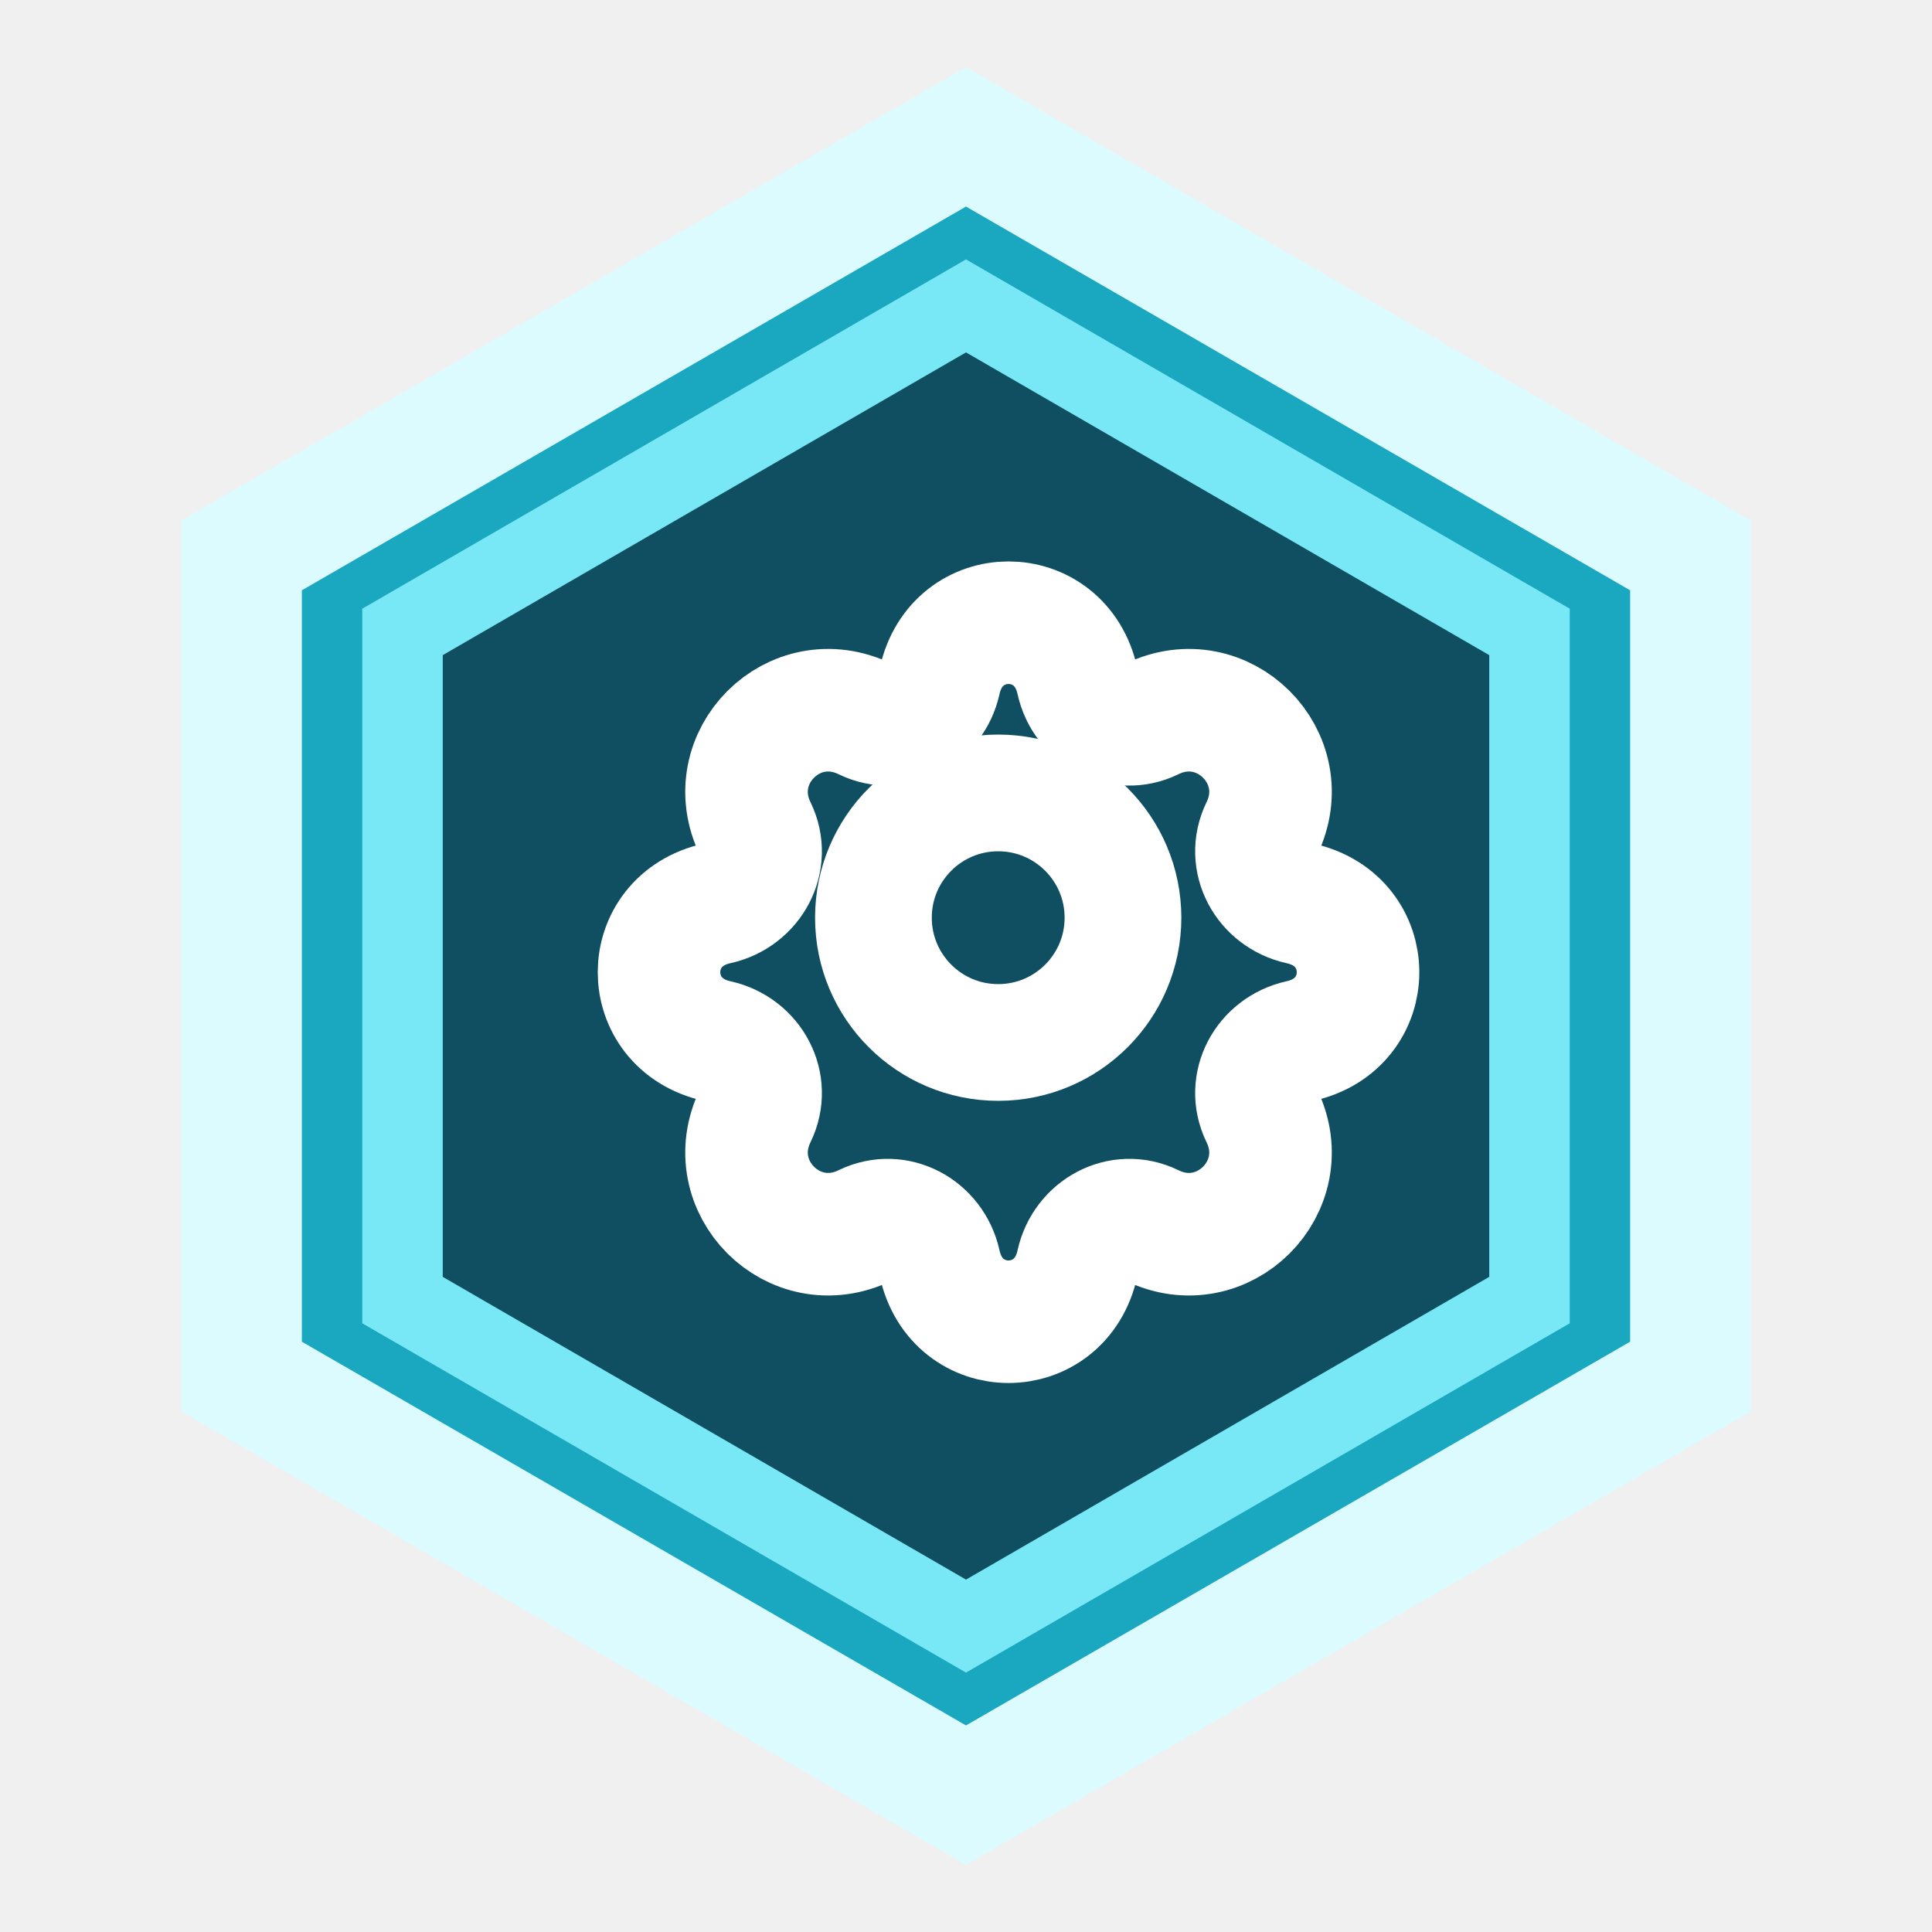
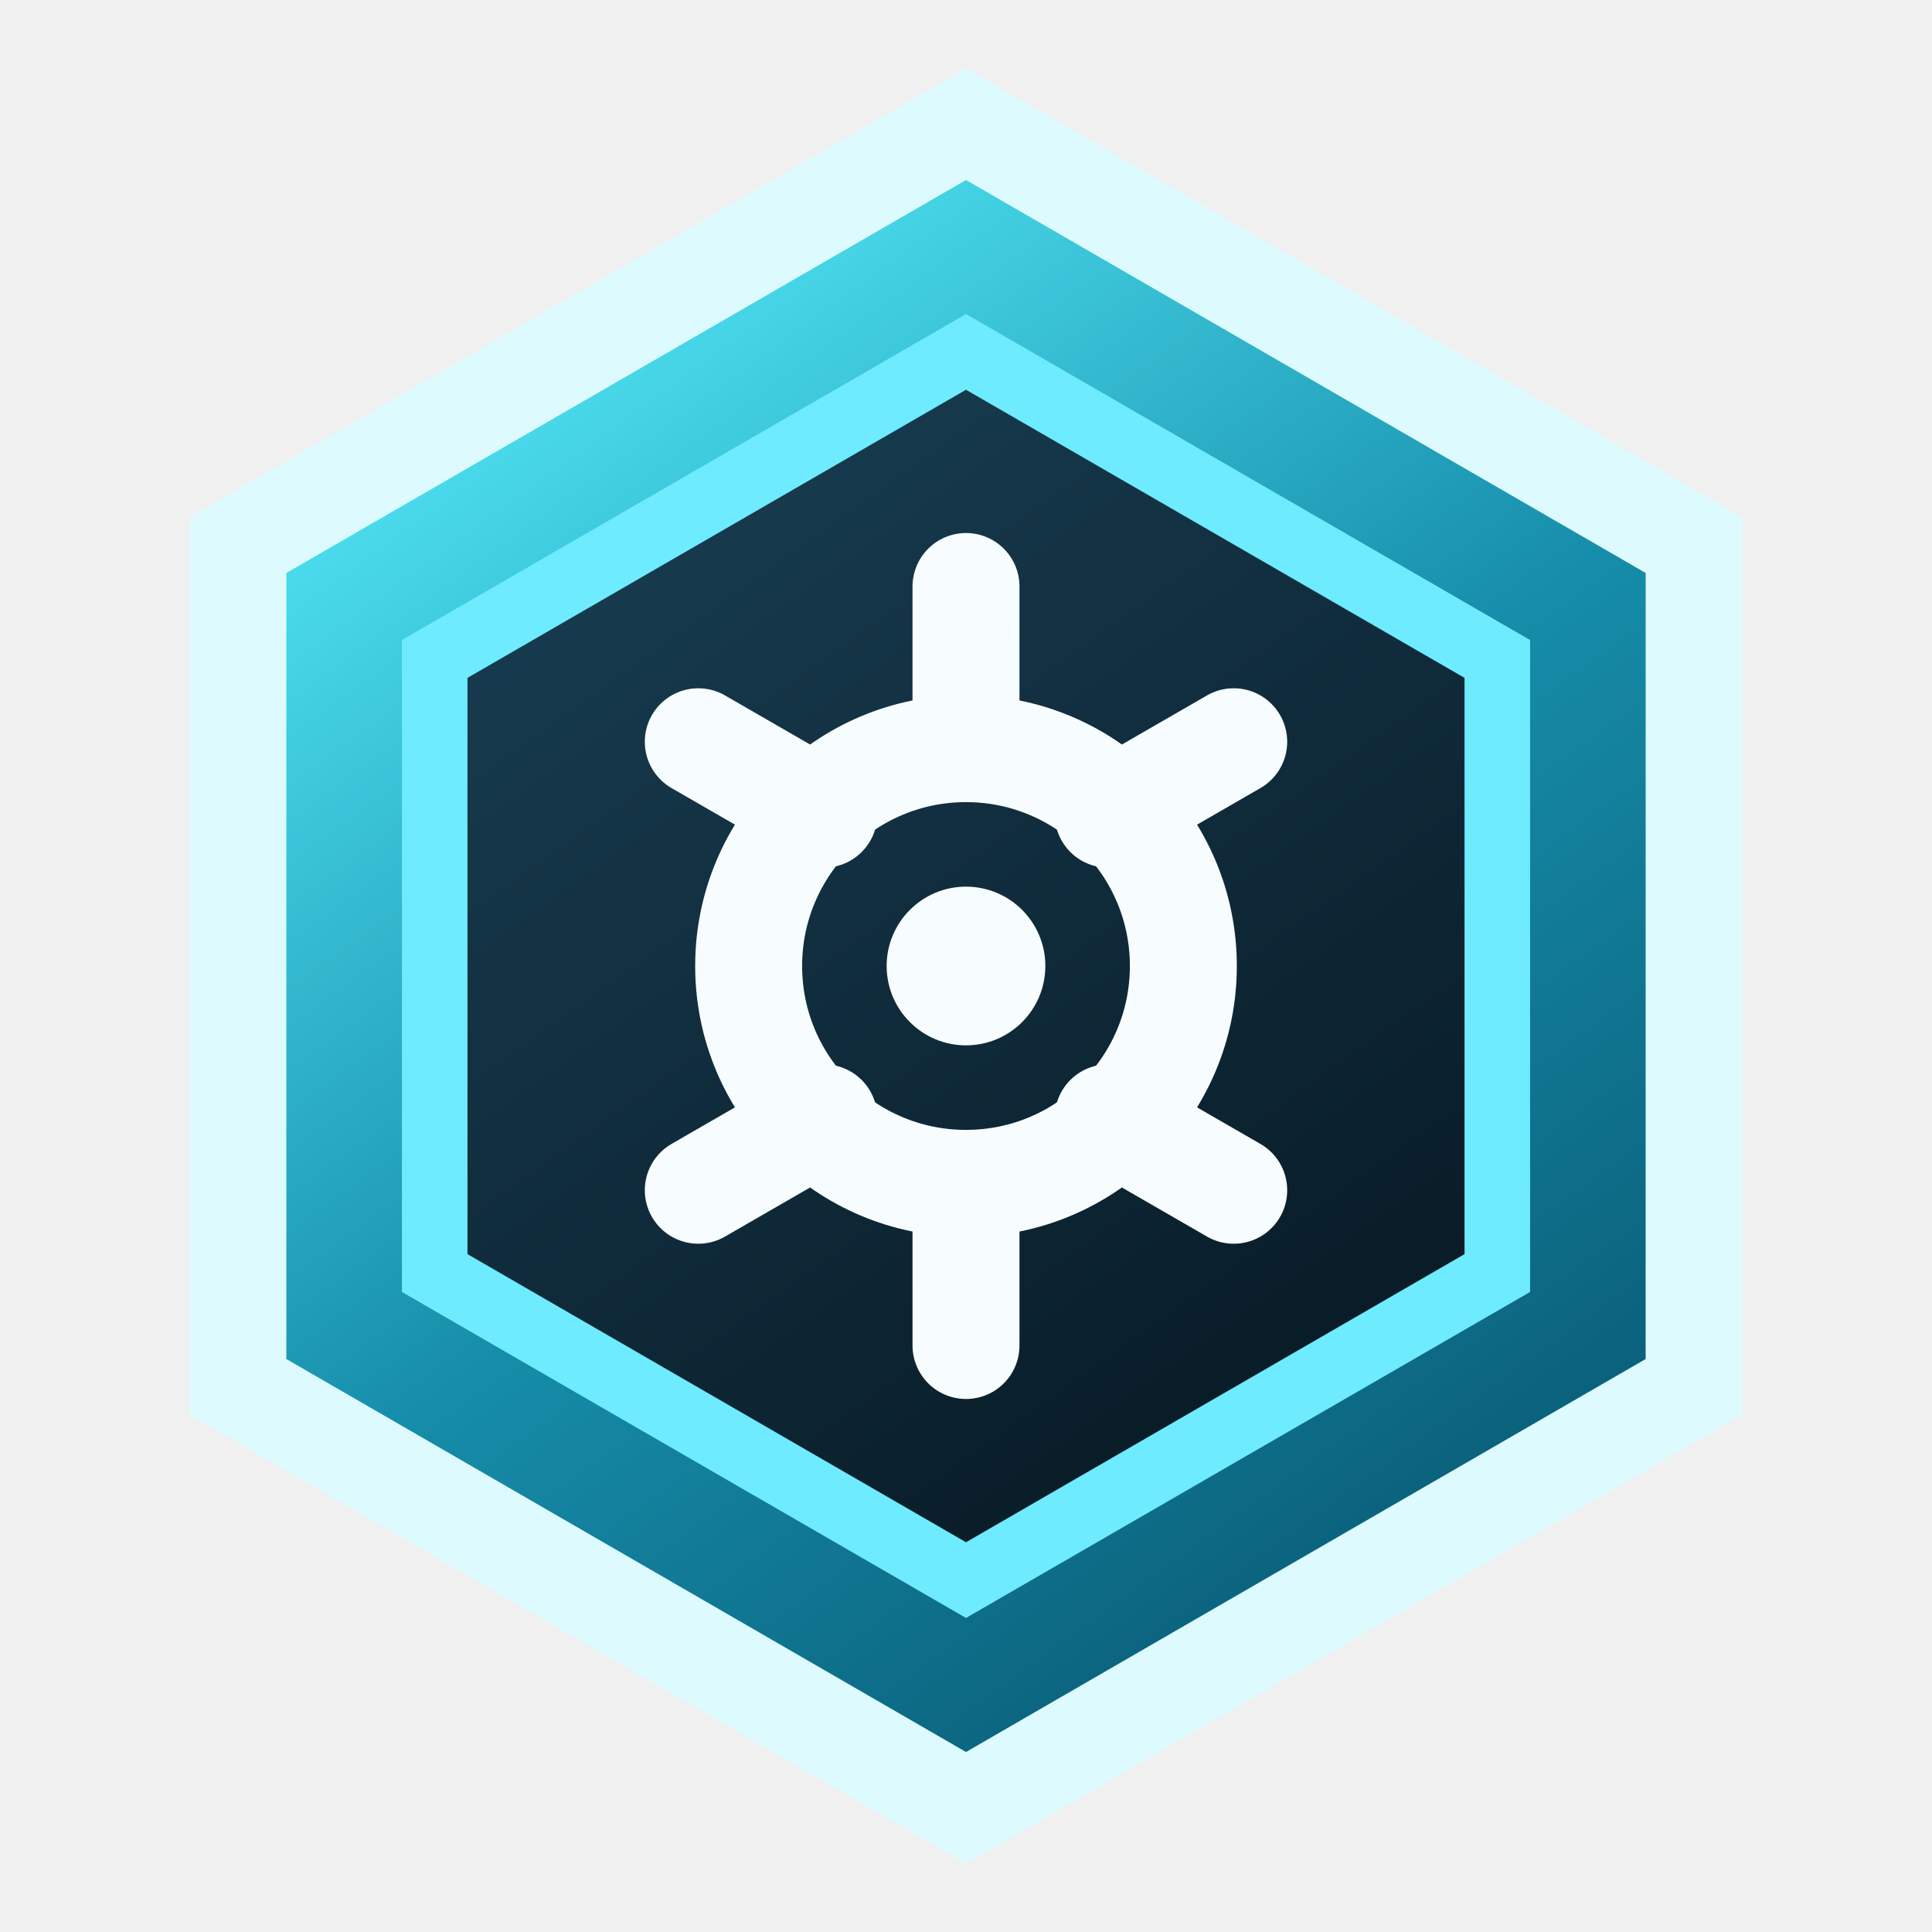
- <svg xmlns="http://www.w3.org/2000/svg" width="24" height="24" viewBox="0 0 24 24" aria-hidden="true">
-   <path d="M12 1.7 21 6.9v10.2l-9 5.2-9-5.2V6.9z" fill="#1aa7c0" stroke="#dbfbff" stroke-width="1.5" />
-   <path d="M12 3.8 19 7.85v8.3l-7 4.05-7-4.05v-8.3z" fill="#0c2f3d" fill-opacity="0.72" stroke="#78e8f6" stroke-width="1" />
-   <path d="M10.45 7.2c.2-.92 1.43-.92 1.63 0 .09.4.51.63.88.45.84-.41 1.71.46 1.3 1.3-.18.37.05.79.45.88.92.2.92 1.43 0 1.63-.4.09-.63.51-.45.88.41.84-.46 1.71-1.3 1.3-.37-.18-.79.05-.88.45-.2.92-1.43.92-1.63 0-.09-.4-.51-.63-.88-.45-.84.41-1.71-.46-1.3-1.3.18-.37-.05-.79-.45-.88-.92-.2-.92-1.43 0-1.63.4-.09.63-.51.45-.88-.41-.84.46-1.71 1.3-1.3.37.18.79-.05.88-.45z" fill="none" stroke="#ffffff" stroke-width="1.45" stroke-linecap="round" stroke-linejoin="round" transform="translate(0.7 0.9) scale(1.05)" />
-   <circle cx="12.4" cy="11.4" r="1.55" fill="none" stroke="#ffffff" stroke-width="1.45" />
+ <svg xmlns="http://www.w3.org/2000/svg" width="28" height="28" viewBox="0 0 28 28" aria-hidden="true">
+   <defs>
+     <linearGradient id="settingsBadge" x1="6" y1="3" x2="22" y2="25" gradientUnits="userSpaceOnUse">
+       <stop stop-color="#59F1FF" />
+       <stop offset="0.52" stop-color="#168DAA" />
+       <stop offset="1" stop-color="#07536D" />
+     </linearGradient>
+     <linearGradient id="settingsInner" x1="9" y1="7" x2="19" y2="21" gradientUnits="userSpaceOnUse">
+       <stop stop-color="#173C50" />
+       <stop offset="1" stop-color="#081A25" />
+     </linearGradient>
+   </defs>
+   <path d="M14 1.8 24.55 7.9v12.2L14 26.2 3.45 20.1V7.9z" fill="url(#settingsBadge)" stroke="#DDFBFF" stroke-width="1.4" />
+   <path d="M14 5.1 21.7 9.55v8.9L14 22.9l-7.7-4.45v-8.9z" fill="url(#settingsInner)" stroke="#6EEBFF" stroke-width="0.95" />
+   <path d="M14 8.5v2.1M14 17.4v2.1M10.12 10.75l1.82 1.05M16.06 16.2l1.82 1.05M17.88 10.75l-1.82 1.05M11.94 16.2l-1.82 1.05" stroke="#F7FDFF" stroke-width="1.55" stroke-linecap="round" />
+   <circle cx="14" cy="14" r="3.15" fill="none" stroke="#F7FDFF" stroke-width="1.55" />
+   <circle cx="14" cy="14" r="1.15" fill="#F7FDFF" />
</svg>
